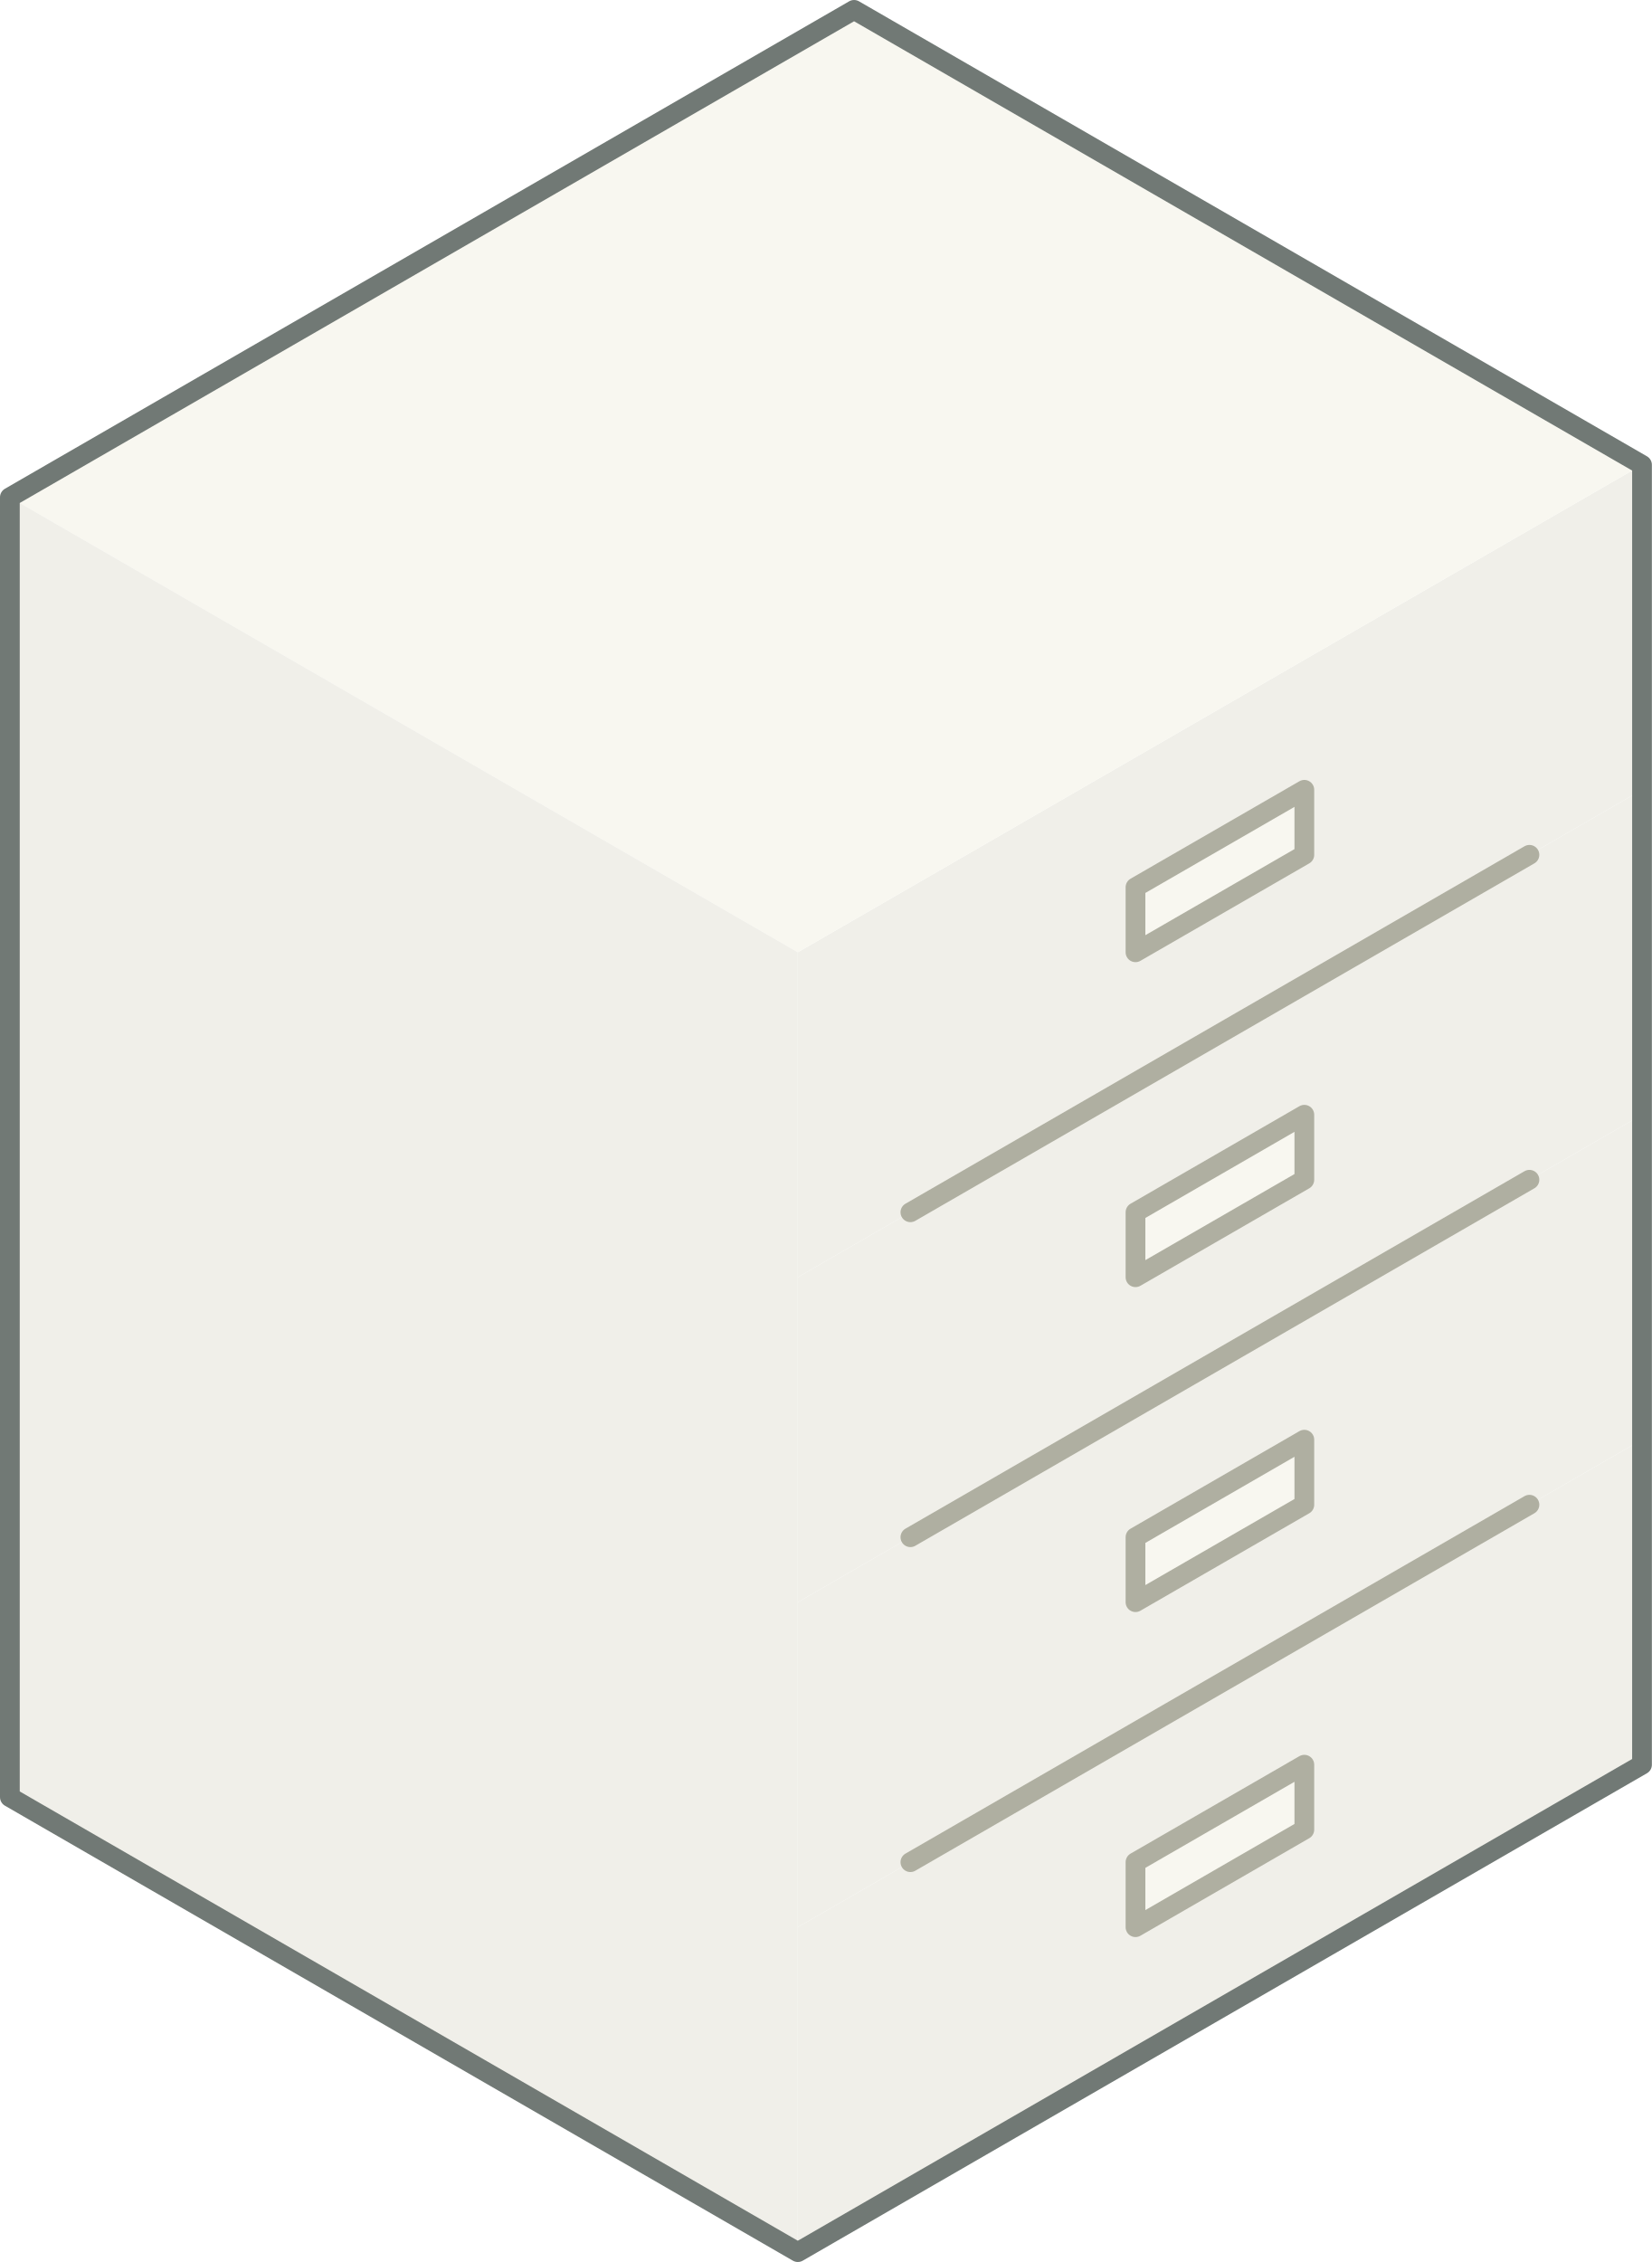
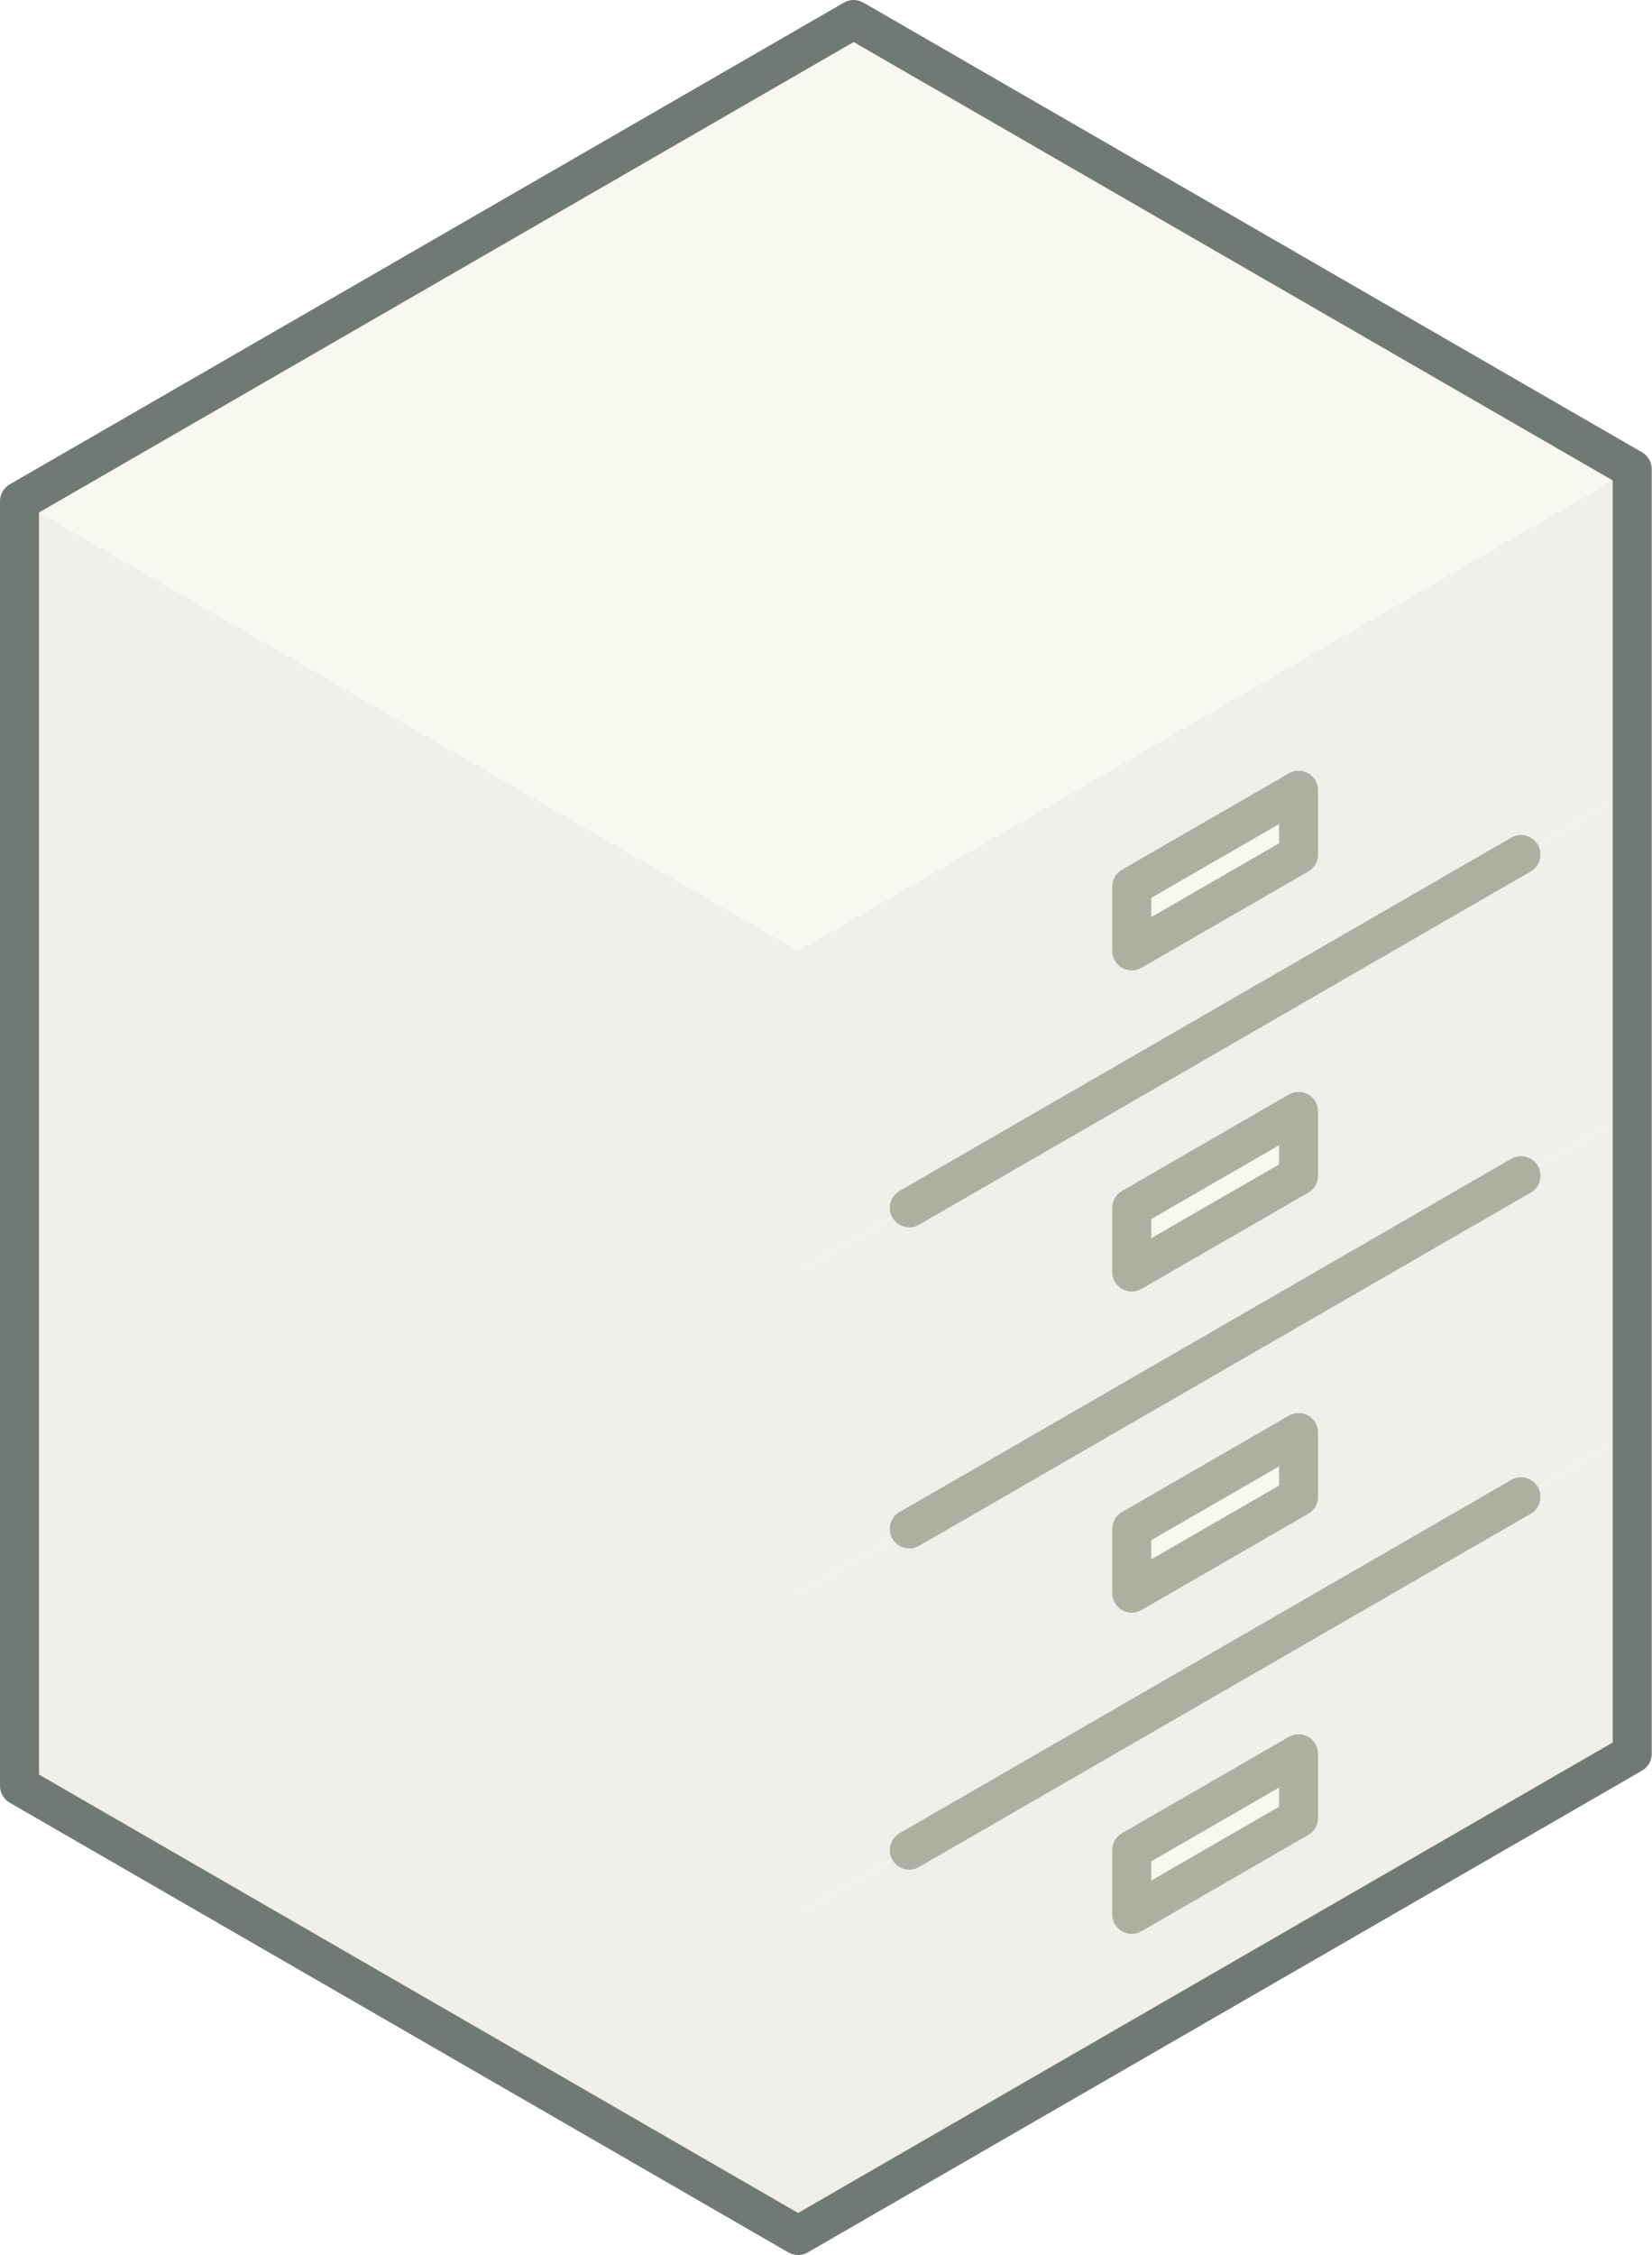
- <svg xmlns="http://www.w3.org/2000/svg" viewBox="0 0 251.05 343.74">
+ <svg xmlns="http://www.w3.org/2000/svg" viewBox="0 0 254.05 346.74">
  <defs>
-     <style>.cls-1{fill:#f0efe9;}.cls-2,.cls-5{fill:#f8f7f0;}.cls-3,.cls-4{fill:none;}.cls-3,.cls-5{stroke:#afafa1;}.cls-3,.cls-4,.cls-5{stroke-linecap:round;stroke-linejoin:round;stroke-width:3px;}.cls-4{stroke:#717975;}</style>
+     <style>.cls-1{fill:#f0efe9;}.cls-2,.cls-5{fill:#f8f7f0;}.cls-3,.cls-4{fill:none;}.cls-3,.cls-5{stroke:#afafa1;}.cls-3,.cls-4,.cls-5{stroke-linecap:round;stroke-linejoin:round;stroke-width:6px;}.cls-4{stroke:#717975;}</style>
  </defs>
  <g id="Layer_2" data-name="Layer 2">
    <g id="Layer_15" data-name="Layer 15">
-       <polygon class="cls-1" points="249.55 218.78 249.55 268.17 121.25 342.24 121.25 292.86 249.55 218.78" />
-       <polygon class="cls-1" points="249.55 169.4 249.55 218.78 121.25 292.86 121.25 243.48 249.55 169.4" />
-       <polygon class="cls-1" points="249.55 120.02 249.55 169.4 121.25 243.48 121.25 194.09 249.55 120.02" />
-       <polygon class="cls-1" points="249.55 70.64 249.55 120.02 121.25 194.09 121.25 144.71 249.55 70.64" />
-       <polygon class="cls-2" points="249.55 70.64 121.25 144.71 1.5 75.57 129.8 1.5 249.55 70.64" />
-       <polygon class="cls-1" points="121.25 292.86 121.25 342.24 1.5 273.1 1.5 75.57 121.25 144.71 121.25 194.09 121.25 243.48 121.25 292.86" />
-       <line class="cls-3" x1="232.44" y1="129.9" x2="138.36" y2="184.22" />
-       <line class="cls-3" x1="232.44" y1="179.28" x2="138.36" y2="233.6" />
-       <line class="cls-3" x1="232.44" y1="228.66" x2="138.36" y2="282.98" />
-       <polygon class="cls-4" points="1.5 75.57 1.5 273.1 121.25 342.24 249.55 268.17 249.55 218.78 249.55 169.4 249.55 120.02 249.55 70.64 129.8 1.5 1.5 75.57" />
-       <path class="cls-4" d="M1.5,75.57" />
-       <path class="cls-4" d="M121.25,144.71" />
-       <path class="cls-4" d="M249.55,70.64" />
-       <polygon class="cls-5" points="172.57 134.83 172.57 144.71 198.23 129.9 198.23 120.02 172.57 134.83" />
-       <polygon class="cls-5" points="172.57 184.22 172.57 194.09 198.23 179.28 198.23 169.4 172.57 184.22" />
-       <polygon class="cls-5" points="172.57 233.6 172.57 243.47 198.23 228.66 198.23 218.78 172.57 233.6" />
-       <polygon class="cls-5" points="172.57 282.98 172.57 292.86 198.23 278.04 198.23 268.17 172.57 282.98" />
+       <polygon class="cls-1" points="251.05 220.28 251.05 269.67 122.75 343.74 122.75 294.36 251.05 220.28" />
+       <polygon class="cls-1" points="251.05 170.9 251.05 220.28 122.75 294.36 122.75 244.98 251.05 170.9" />
+       <polygon class="cls-1" points="251.05 121.52 251.05 170.9 122.75 244.98 122.75 195.59 251.05 121.52" />
+       <polygon class="cls-1" points="251.05 72.14 251.05 121.52 122.75 195.59 122.75 146.21 251.05 72.14" />
+       <polygon class="cls-2" points="251.05 72.14 122.75 146.21 3 77.07 131.3 3 251.05 72.14" />
+       <polygon class="cls-1" points="122.75 294.36 122.75 343.74 3 274.6 3 77.07 122.75 146.21 122.75 195.59 122.75 244.98 122.75 294.36" />
+       <line class="cls-3" x1="233.94" y1="131.4" x2="139.86" y2="185.72" />
+       <line class="cls-3" x1="233.94" y1="180.78" x2="139.86" y2="235.1" />
+       <line class="cls-3" x1="233.94" y1="230.16" x2="139.86" y2="284.48" />
+       <polygon class="cls-4" points="3 77.07 3 274.6 122.75 343.74 251.05 269.67 251.05 220.28 251.05 170.9 251.05 121.52 251.05 72.14 131.3 3 3 77.07" />
+       <path class="cls-4" d="M3,77.07" />
+       <path class="cls-4" d="M122.75,146.21" />
+       <path class="cls-4" d="M251.05,72.14" />
+       <polygon class="cls-5" points="174.07 136.33 174.07 146.21 199.73 131.4 199.73 121.52 174.07 136.33" />
+       <polygon class="cls-5" points="174.07 185.72 174.07 195.59 199.73 180.78 199.73 170.9 174.07 185.72" />
+       <polygon class="cls-5" points="174.07 235.1 174.07 244.97 199.73 230.16 199.73 220.28 174.07 235.1" />
+       <polygon class="cls-5" points="174.07 284.48 174.07 294.36 199.73 279.54 199.73 269.67 174.07 284.48" />
    </g>
  </g>
</svg>
